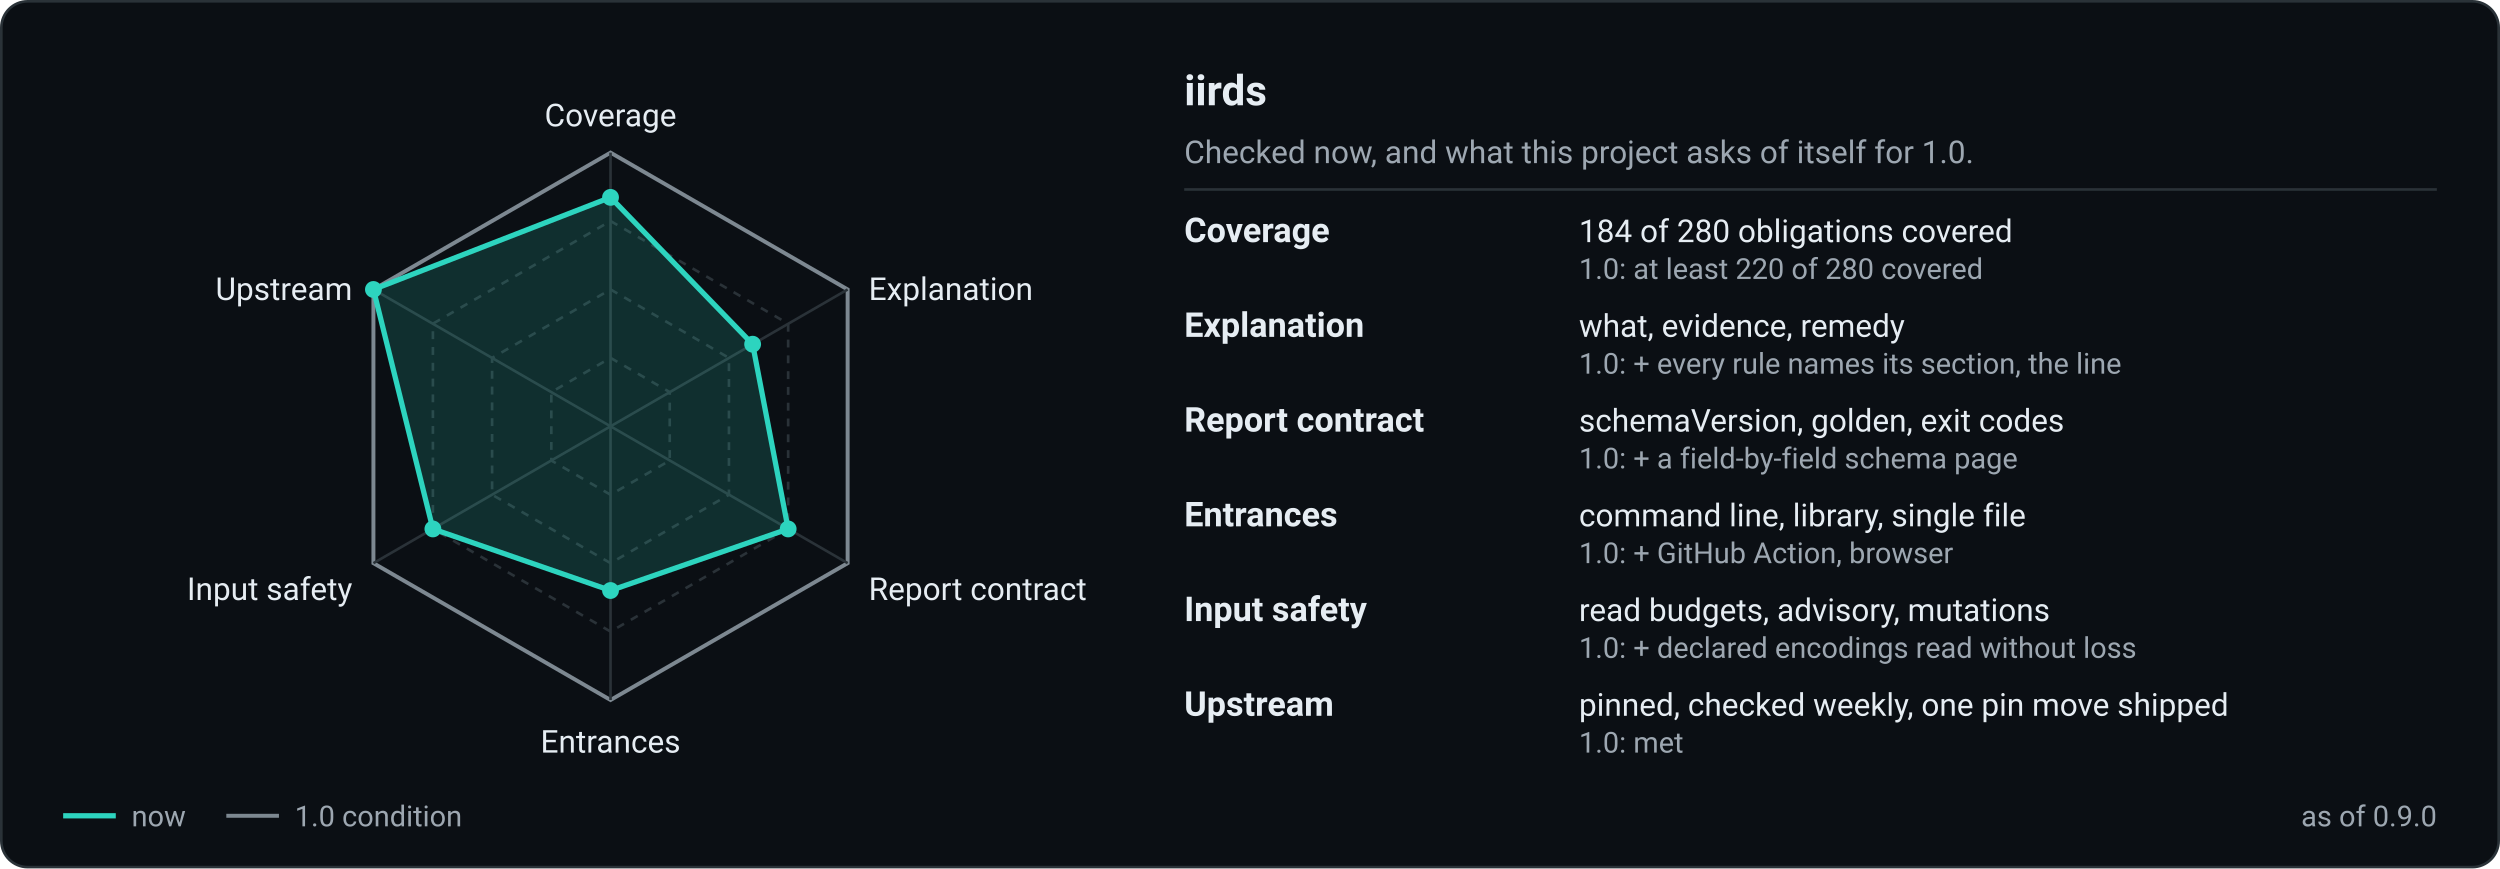
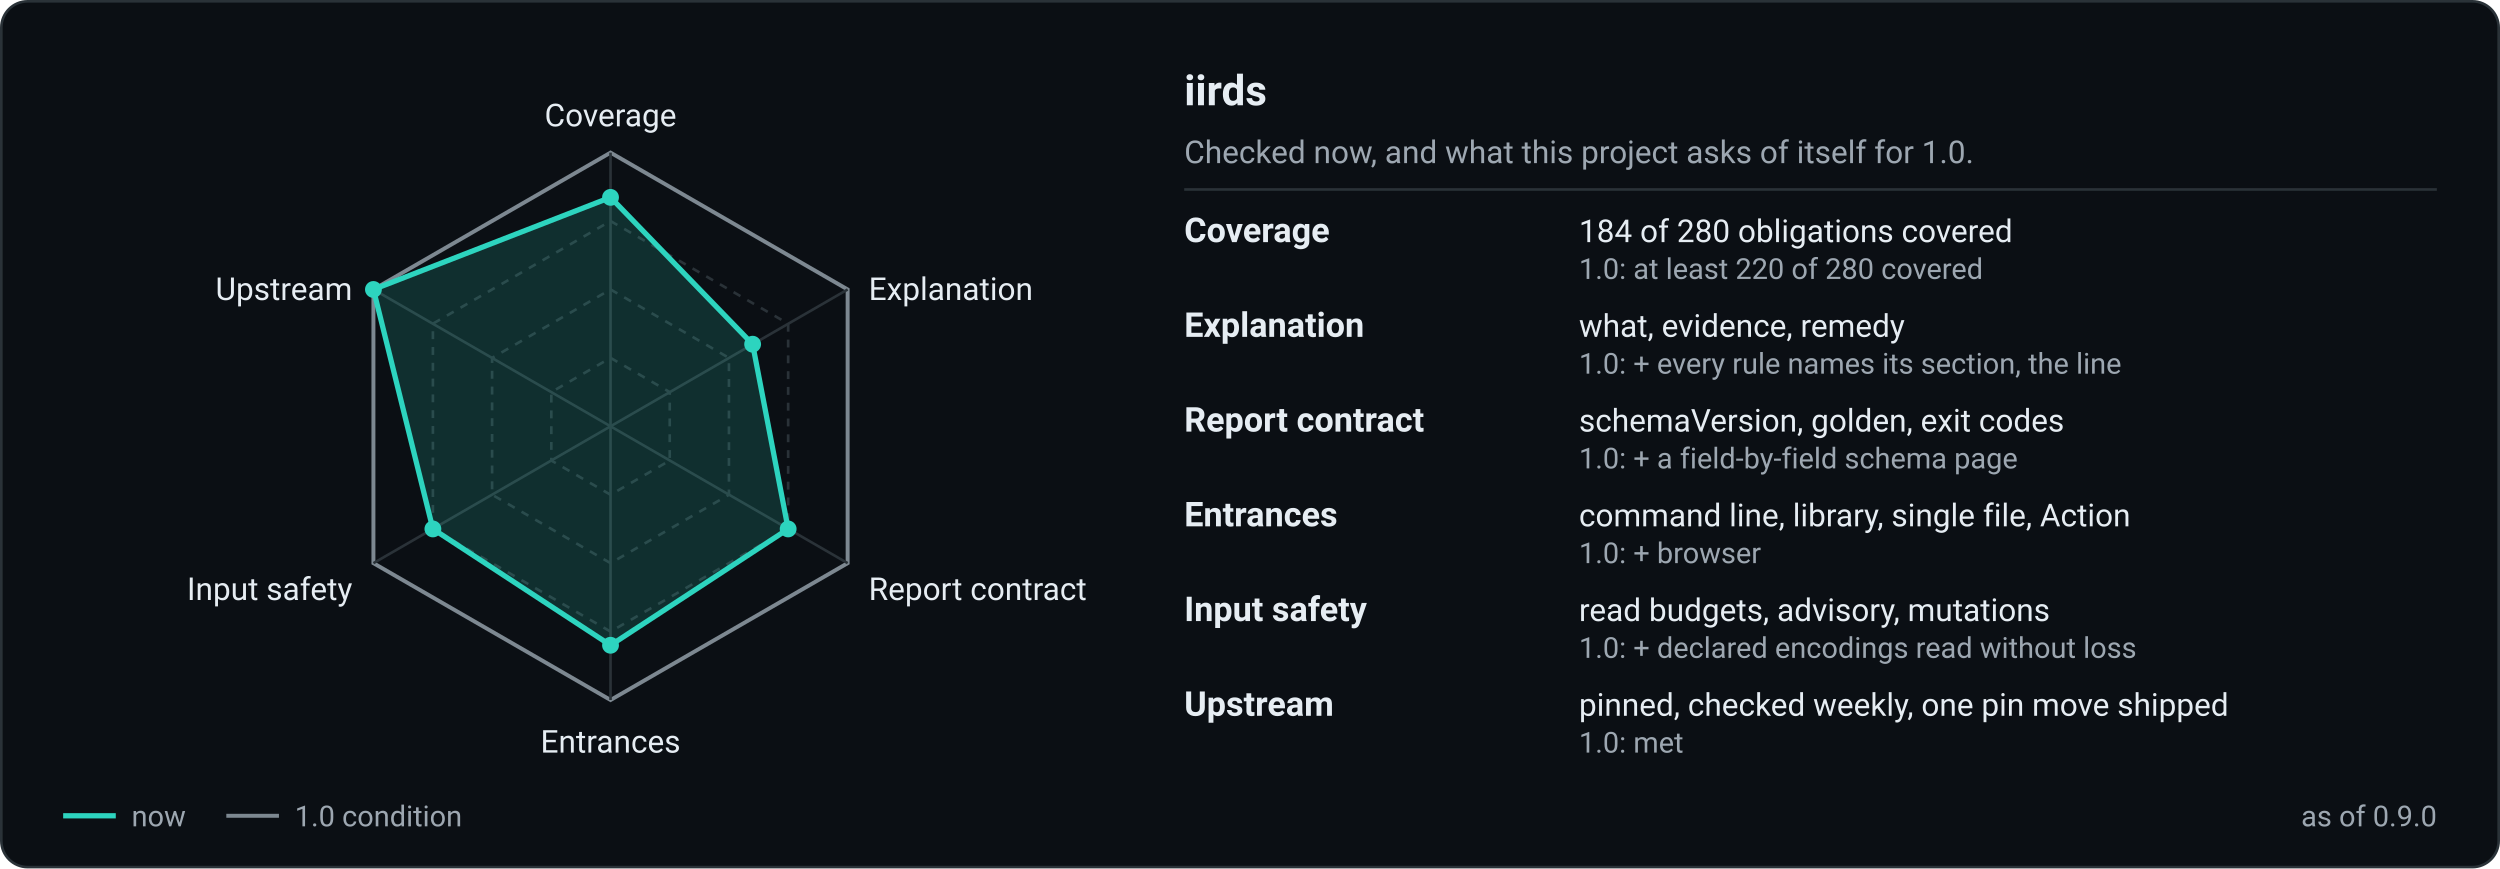
<svg xmlns="http://www.w3.org/2000/svg" width="950" height="330" viewBox="0 0 950 330" role="img" aria-labelledby="t d">
  <rect x="0.5" y="0.5" width="949" height="329" rx="10" fill="#0b0f14" stroke="#2a3238" />
  <polygon points="232.0,136.0 254.5,149.0 254.5,175.0 232.0,188.0 209.5,175.0 209.5,149.0" fill="none" stroke="#2a3238" stroke-width="1" stroke-dasharray="3 3" />
  <polygon points="232.0,110.0 277.0,136.0 277.0,188.0 232.0,214.0 187.0,188.0 187.0,136.0" fill="none" stroke="#2a3238" stroke-width="1" stroke-dasharray="3 3" />
  <polygon points="232.0,84.0 299.5,123.0 299.5,201.0 232.0,240.0 164.5,201.0 164.5,123.0" fill="none" stroke="#2a3238" stroke-width="1" stroke-dasharray="3 3" />
  <polygon points="232.0,58.0 322.1,110.0 322.1,214.0 232.0,266.0 141.9,214.0 141.9,110.0" fill="none" stroke="#7d8891" stroke-width="1.5" />
  <line x1="232" y1="162" x2="232.0" y2="58.0" stroke="#2a3238" stroke-width="1" />
  <line x1="232" y1="162" x2="322.1" y2="110.0" stroke="#2a3238" stroke-width="1" />
  <line x1="232" y1="162" x2="322.1" y2="214.0" stroke="#2a3238" stroke-width="1" />
  <line x1="232" y1="162" x2="232.0" y2="266.0" stroke="#2a3238" stroke-width="1" />
  <line x1="232" y1="162" x2="141.9" y2="214.0" stroke="#2a3238" stroke-width="1" />
  <line x1="232" y1="162" x2="141.9" y2="110.0" stroke="#2a3238" stroke-width="1" />
-   <polygon points="232.0,75.0 286.0,130.8 299.5,201.0 232.0,224.4 164.5,201.0 141.9,110.0" fill="#2dd4bf" fill-opacity="0.16" stroke="#2dd4bf" stroke-width="2" stroke-linejoin="round" />
+   <polygon points="232.0,75.0 286.0,130.8 299.5,201.0 232.0,245.2 164.5,201.0 141.9,110.0" fill="#2dd4bf" fill-opacity="0.16" stroke="#2dd4bf" stroke-width="2" stroke-linejoin="round" />
  <circle cx="232.0" cy="75.0" r="3.2" fill="#2dd4bf" />
  <circle cx="286.0" cy="130.8" r="3.2" fill="#2dd4bf" />
  <circle cx="299.5" cy="201.0" r="3.2" fill="#2dd4bf" />
-   <circle cx="232.0" cy="224.4" r="3.2" fill="#2dd4bf" />
+   <circle cx="232.0" cy="245.2" r="3.2" fill="#2dd4bf" />
  <circle cx="164.5" cy="201.0" r="3.2" fill="#2dd4bf" />
  <circle cx="141.9" cy="110.0" r="3.2" fill="#2dd4bf" />
  <text x="232.0" y="48.0" text-anchor="middle" font-family="-apple-system, 'Segoe UI', Roboto, 'Helvetica Neue', Arial, sans-serif" font-size="12" fill="#e6edf3">Coverage</text>
  <text x="330.1" y="114.0" text-anchor="start" font-family="-apple-system, 'Segoe UI', Roboto, 'Helvetica Neue', Arial, sans-serif" font-size="12" fill="#e6edf3">Explanation</text>
  <text x="330.1" y="228.0" text-anchor="start" font-family="-apple-system, 'Segoe UI', Roboto, 'Helvetica Neue', Arial, sans-serif" font-size="12" fill="#e6edf3">Report contract</text>
  <text x="232.0" y="286.0" text-anchor="middle" font-family="-apple-system, 'Segoe UI', Roboto, 'Helvetica Neue', Arial, sans-serif" font-size="12" fill="#e6edf3">Entrances</text>
  <text x="133.9" y="228.0" text-anchor="end" font-family="-apple-system, 'Segoe UI', Roboto, 'Helvetica Neue', Arial, sans-serif" font-size="12" fill="#e6edf3">Input safety</text>
  <text x="133.9" y="114.0" text-anchor="end" font-family="-apple-system, 'Segoe UI', Roboto, 'Helvetica Neue', Arial, sans-serif" font-size="12" fill="#e6edf3">Upstream</text>
  <line x1="24" y1="310" x2="44" y2="310" stroke="#2dd4bf" stroke-width="2" />
  <text x="50" y="314" font-family="-apple-system, 'Segoe UI', Roboto, 'Helvetica Neue', Arial, sans-serif" font-size="11" fill="#9da7b1">now</text>
  <line x1="86" y1="310" x2="106" y2="310" stroke="#7d8891" stroke-width="1.5" />
  <text x="112" y="314" font-family="-apple-system, 'Segoe UI', Roboto, 'Helvetica Neue', Arial, sans-serif" font-size="11" fill="#9da7b1">1.0 condition</text>
  <text x="926" y="314" text-anchor="end" font-family="-apple-system, 'Segoe UI', Roboto, 'Helvetica Neue', Arial, sans-serif" font-size="11" fill="#9da7b1">as of 0.9.0</text>
  <text x="450" y="40" font-family="-apple-system, 'Segoe UI', Roboto, 'Helvetica Neue', Arial, sans-serif" font-size="16" font-weight="600" fill="#e6edf3">iirds</text>
  <text x="450" y="62" font-family="-apple-system, 'Segoe UI', Roboto, 'Helvetica Neue', Arial, sans-serif" font-size="12" fill="#9da7b1">Checked now, and what this project asks of itself for 1.0.</text>
  <line x1="450" y1="72" x2="926" y2="72" stroke="#2a3238" />
  <text x="450" y="92" font-family="-apple-system, 'Segoe UI', Roboto, 'Helvetica Neue', Arial, sans-serif" font-size="13" font-weight="600" fill="#e6edf3">Coverage</text>
  <text x="600" y="92" font-family="-apple-system, 'Segoe UI', Roboto, 'Helvetica Neue', Arial, sans-serif" font-size="12" fill="#e6edf3">184 of 280 obligations covered</text>
  <text x="600" y="106" font-family="-apple-system, 'Segoe UI', Roboto, 'Helvetica Neue', Arial, sans-serif" font-size="11" fill="#9da7b1">1.0: at least 220 of 280 covered</text>
  <text x="450" y="128" font-family="-apple-system, 'Segoe UI', Roboto, 'Helvetica Neue', Arial, sans-serif" font-size="13" font-weight="600" fill="#e6edf3">Explanation</text>
  <text x="600" y="128" font-family="-apple-system, 'Segoe UI', Roboto, 'Helvetica Neue', Arial, sans-serif" font-size="12" fill="#e6edf3">what, evidence, remedy</text>
  <text x="600" y="142" font-family="-apple-system, 'Segoe UI', Roboto, 'Helvetica Neue', Arial, sans-serif" font-size="11" fill="#9da7b1">1.0: + every rule names its section, the line</text>
  <text x="450" y="164" font-family="-apple-system, 'Segoe UI', Roboto, 'Helvetica Neue', Arial, sans-serif" font-size="13" font-weight="600" fill="#e6edf3">Report contract</text>
  <text x="600" y="164" font-family="-apple-system, 'Segoe UI', Roboto, 'Helvetica Neue', Arial, sans-serif" font-size="12" fill="#e6edf3">schemaVersion, golden, exit codes</text>
  <text x="600" y="178" font-family="-apple-system, 'Segoe UI', Roboto, 'Helvetica Neue', Arial, sans-serif" font-size="11" fill="#9da7b1">1.0: + a field-by-field schema page</text>
  <text x="450" y="200" font-family="-apple-system, 'Segoe UI', Roboto, 'Helvetica Neue', Arial, sans-serif" font-size="13" font-weight="600" fill="#e6edf3">Entrances</text>
-   <text x="600" y="200" font-family="-apple-system, 'Segoe UI', Roboto, 'Helvetica Neue', Arial, sans-serif" font-size="12" fill="#e6edf3">command line, library, single file</text>
-   <text x="600" y="214" font-family="-apple-system, 'Segoe UI', Roboto, 'Helvetica Neue', Arial, sans-serif" font-size="11" fill="#9da7b1">1.0: + GitHub Action, browser</text>
+   <text x="600" y="200" font-family="-apple-system, 'Segoe UI', Roboto, 'Helvetica Neue', Arial, sans-serif" font-size="12" fill="#e6edf3">command line, library, single file, Action</text>
+   <text x="600" y="214" font-family="-apple-system, 'Segoe UI', Roboto, 'Helvetica Neue', Arial, sans-serif" font-size="11" fill="#9da7b1">1.0: + browser</text>
  <text x="450" y="236" font-family="-apple-system, 'Segoe UI', Roboto, 'Helvetica Neue', Arial, sans-serif" font-size="13" font-weight="600" fill="#e6edf3">Input safety</text>
  <text x="600" y="236" font-family="-apple-system, 'Segoe UI', Roboto, 'Helvetica Neue', Arial, sans-serif" font-size="12" fill="#e6edf3">read budgets, advisory, mutations</text>
  <text x="600" y="250" font-family="-apple-system, 'Segoe UI', Roboto, 'Helvetica Neue', Arial, sans-serif" font-size="11" fill="#9da7b1">1.0: + declared encodings read without loss</text>
  <text x="450" y="272" font-family="-apple-system, 'Segoe UI', Roboto, 'Helvetica Neue', Arial, sans-serif" font-size="13" font-weight="600" fill="#e6edf3">Upstream</text>
  <text x="600" y="272" font-family="-apple-system, 'Segoe UI', Roboto, 'Helvetica Neue', Arial, sans-serif" font-size="12" fill="#e6edf3">pinned, checked weekly, one pin move shipped</text>
  <text x="600" y="286" font-family="-apple-system, 'Segoe UI', Roboto, 'Helvetica Neue', Arial, sans-serif" font-size="11" fill="#9da7b1">1.0: met</text>
</svg>
